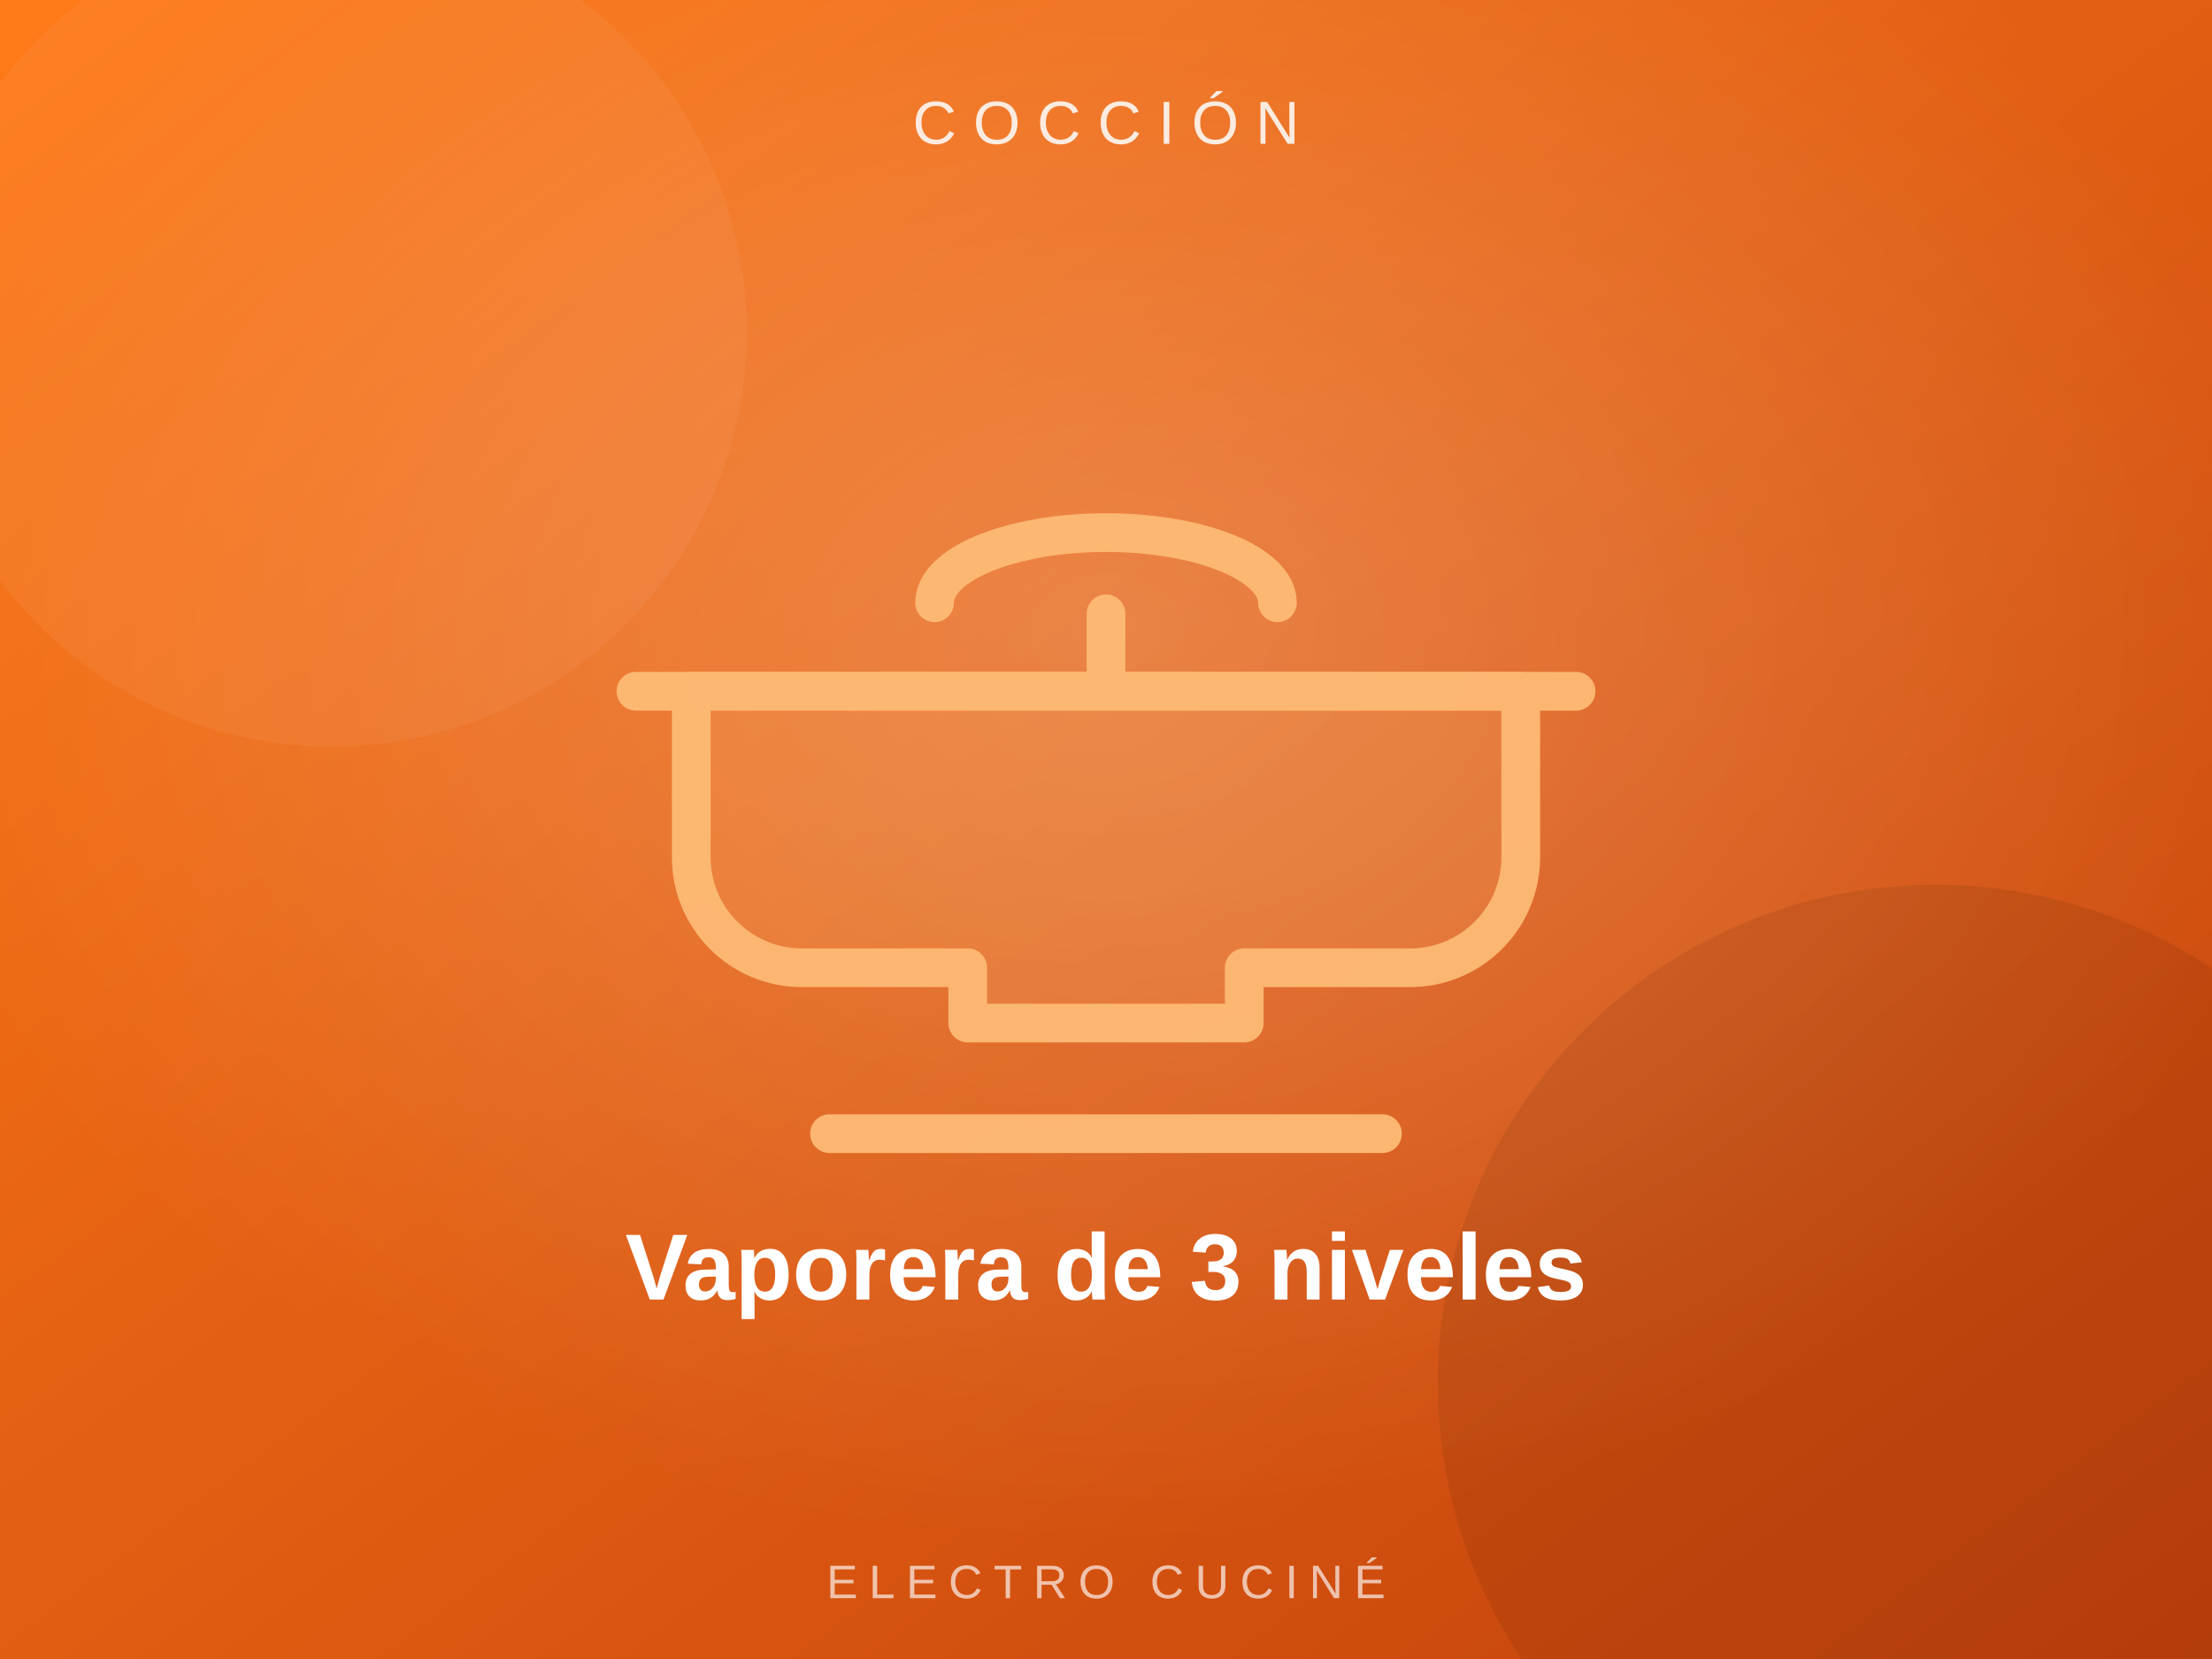
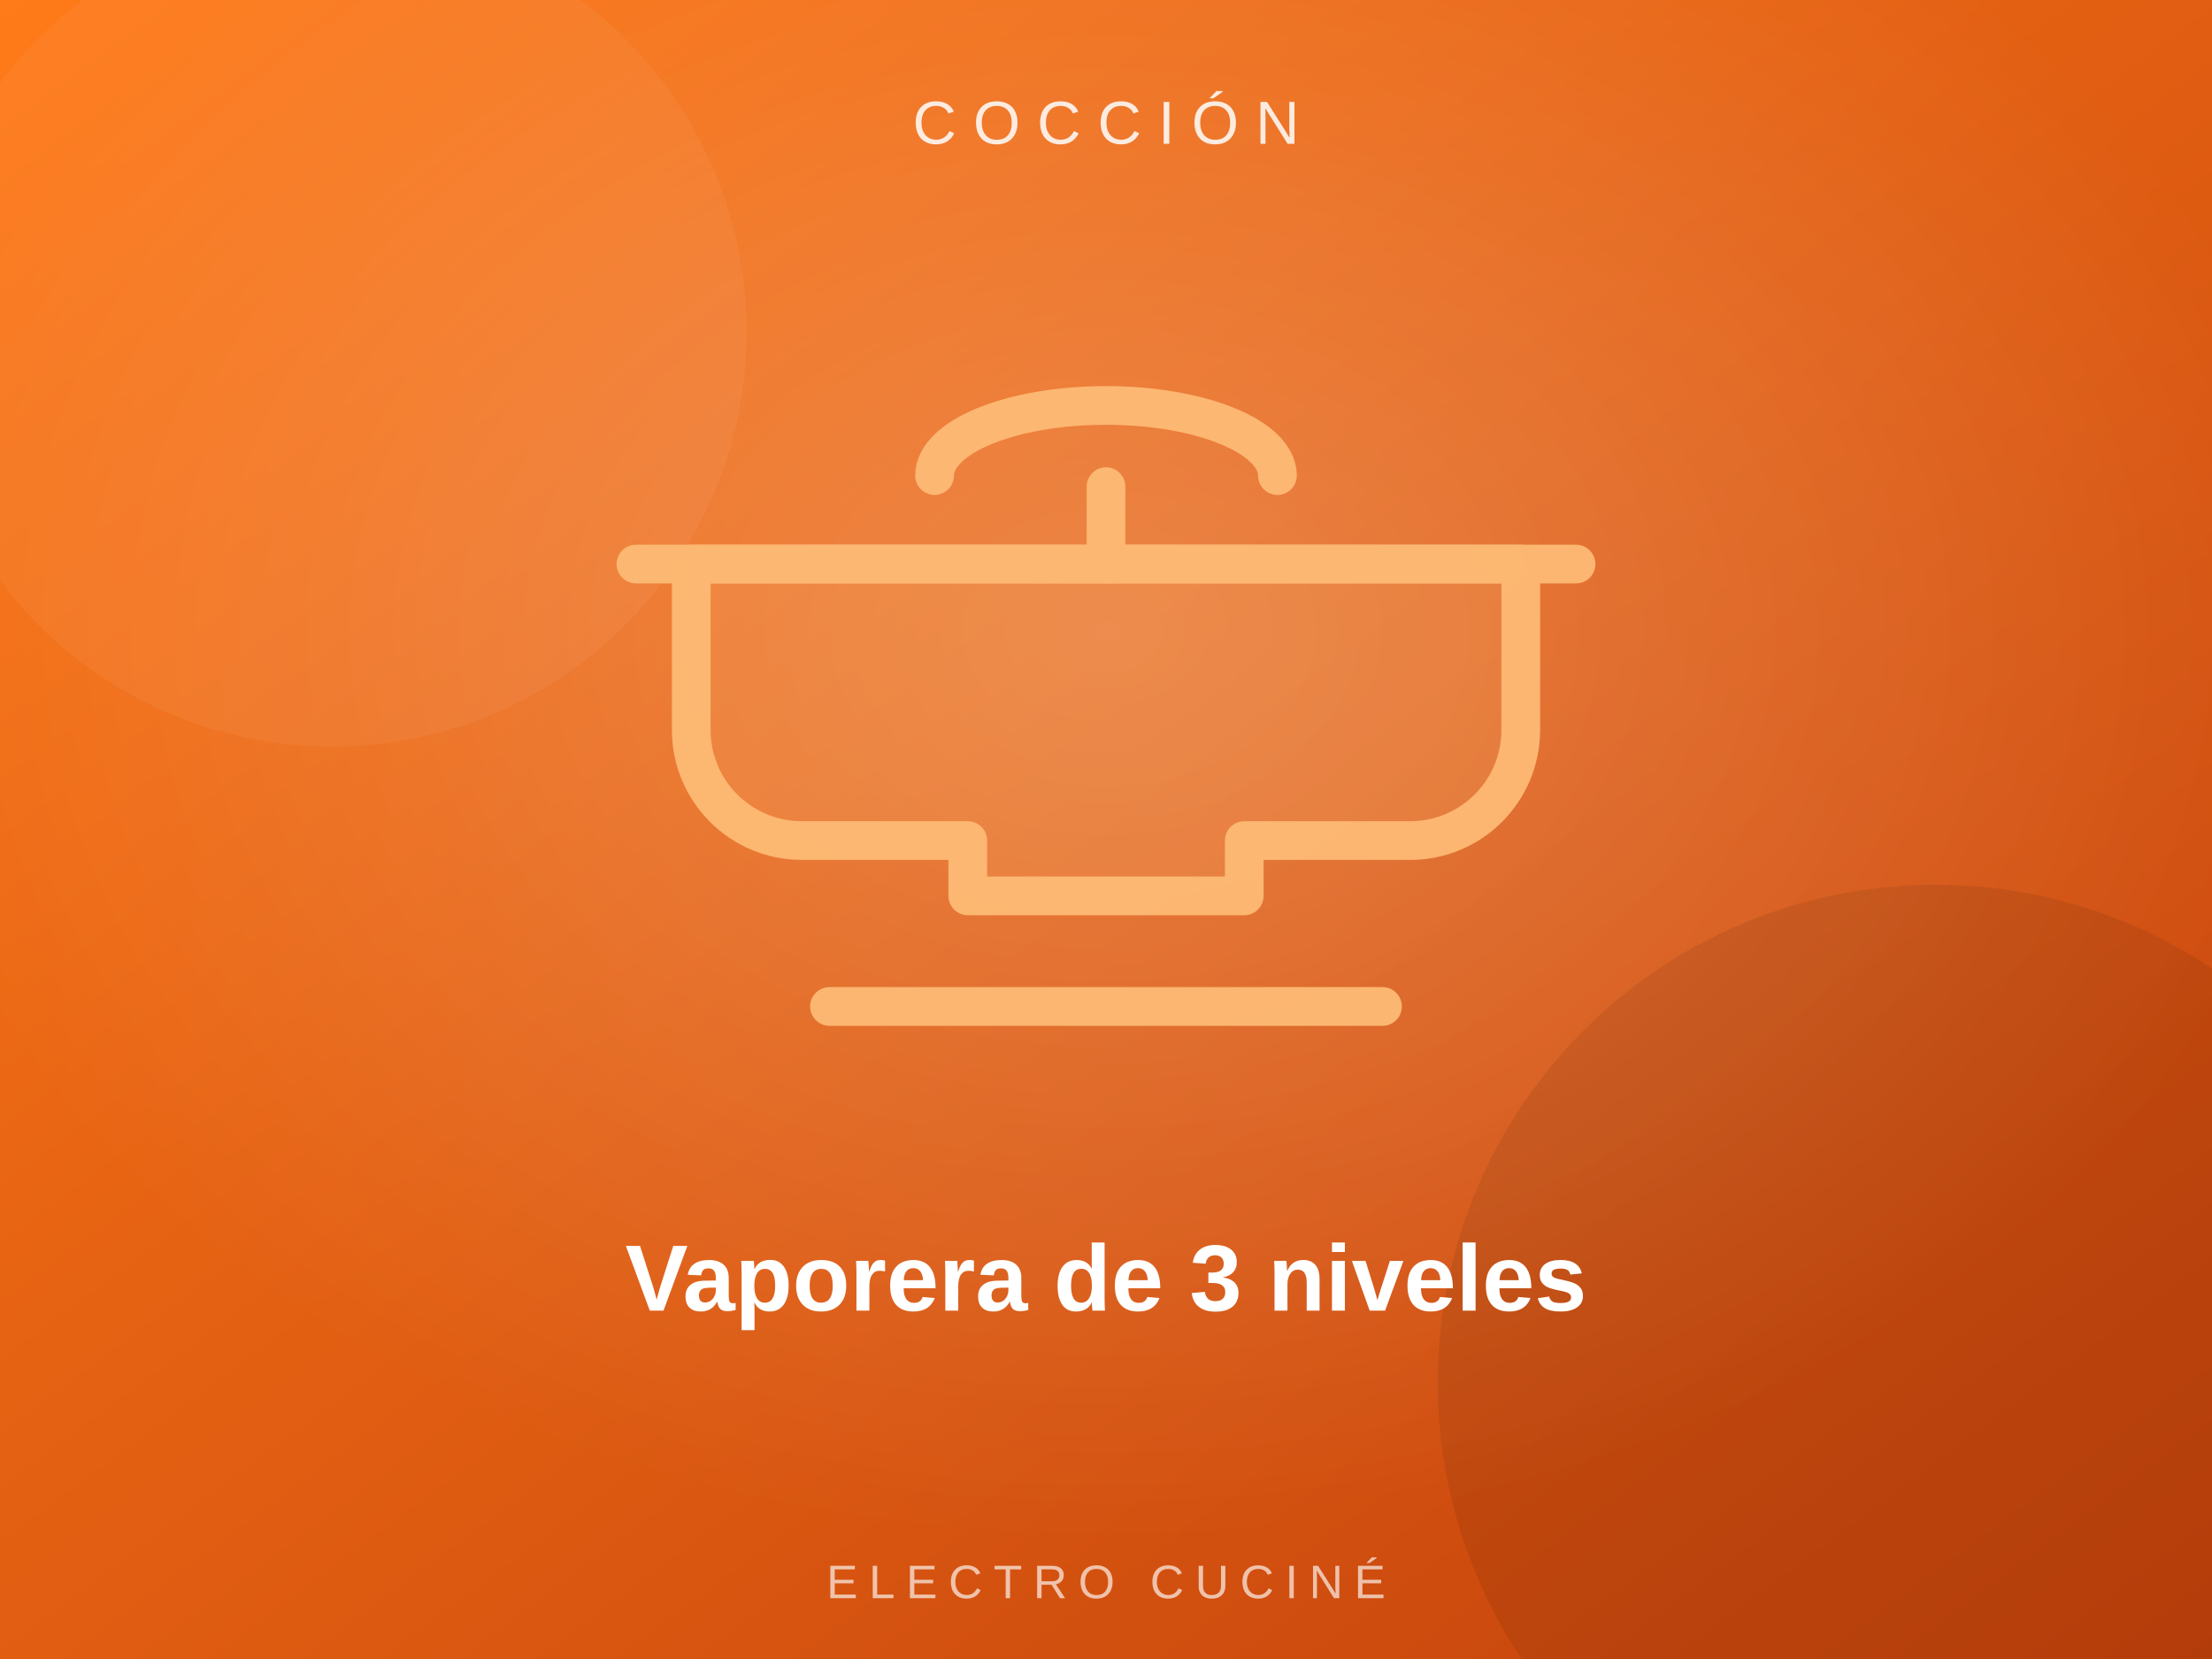
<svg xmlns="http://www.w3.org/2000/svg" viewBox="0 0 800 600" role="img" aria-label="Vaporera de 3 niveles">
  <defs>
    <linearGradient id="fondo" x1="0" y1="0" x2="1" y2="1">
      <stop offset="0" stop-color="#ff7a18" />
      <stop offset="1" stop-color="#c2410c" />
    </linearGradient>
    <radialGradient id="halo" cx="0.5" cy="0.38" r="0.55">
      <stop offset="0" stop-color="#ffffff" stop-opacity="0.22" />
      <stop offset="1" stop-color="#ffffff" stop-opacity="0" />
    </radialGradient>
  </defs>
  <rect width="800" height="600" fill="url(#fondo)" />
  <rect width="800" height="600" fill="url(#halo)" />
  <circle cx="120" cy="120" r="150" fill="#ffffff" fill-opacity="0.05" />
  <circle cx="700" cy="500" r="180" fill="#000000" fill-opacity="0.08" />
  <text x="400" y="52" text-anchor="middle" font-family="Arial, Helvetica, sans-serif" font-size="22" letter-spacing="6" fill="#ffffff" fill-opacity="0.85">COCCIÓN</text>
-   <g stroke="#fdba74" stroke-width="14" stroke-linecap="round" stroke-linejoin="round" fill="none" opacity="0.95">
+   <g transform="translate(0, -46)" stroke="#fdba74" stroke-width="14" stroke-linecap="round" stroke-linejoin="round" fill="none" opacity="0.95">
    <path d="M250 250 h300 v60 a40 40 0 0 1 -40 40 h-60 v20 h-100 v-20 h-60 a40 40 0 0 1 -40 -40 z" fill="#fdba74" fill-opacity="0.18" />
    <path d="M230 250 h340" />
    <path d="M400 250 v-28" />
    <path d="M338 218 a44 18 0 0 1 124 0" />
    <path d="M300 410 h200" />
  </g>
  <text text-anchor="middle" font-family="Arial, Helvetica, sans-serif" font-weight="700" font-size="34" fill="#ffffff">
-     <tspan x="400" y="470">Vaporera de 3 niveles</tspan>
+     <tspan x="400" y="474">Vaporera de 3 niveles</tspan>
  </text>
  <text x="400" y="578" text-anchor="middle" font-family="Arial, Helvetica, sans-serif" font-size="17" letter-spacing="4" fill="#ffffff" fill-opacity="0.65">ELECTRO CUCINÉ</text>
</svg>
